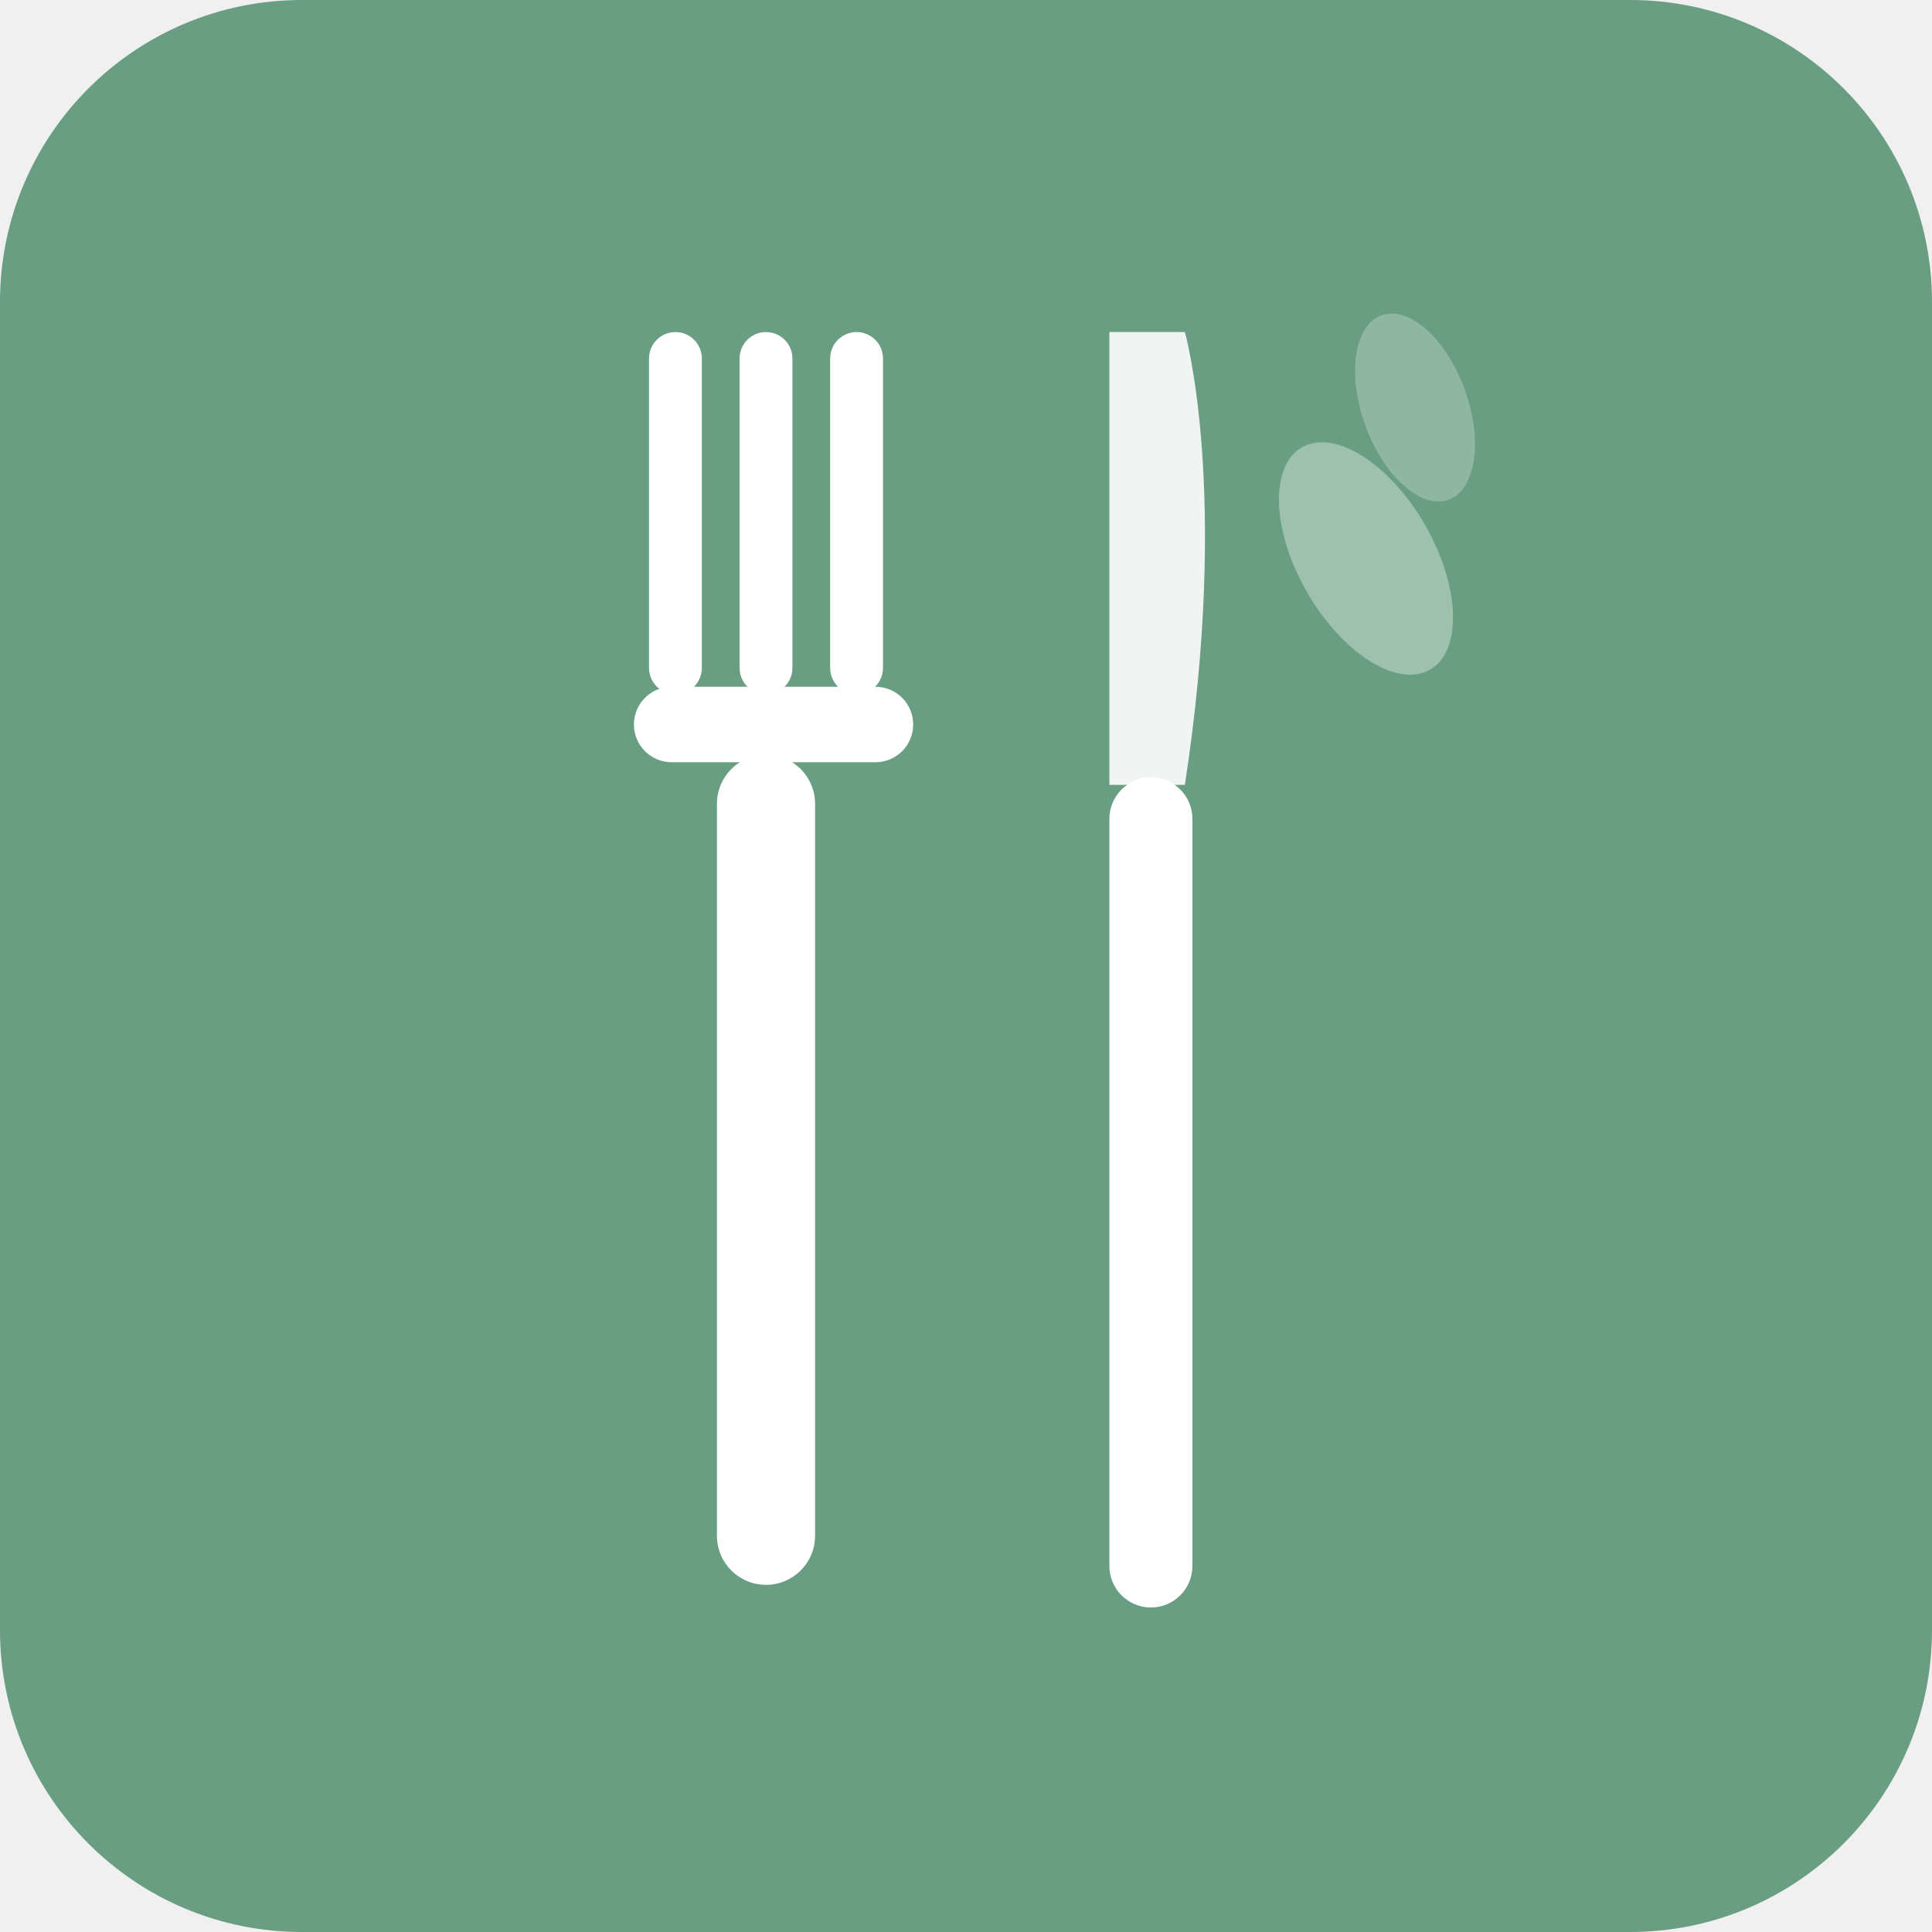
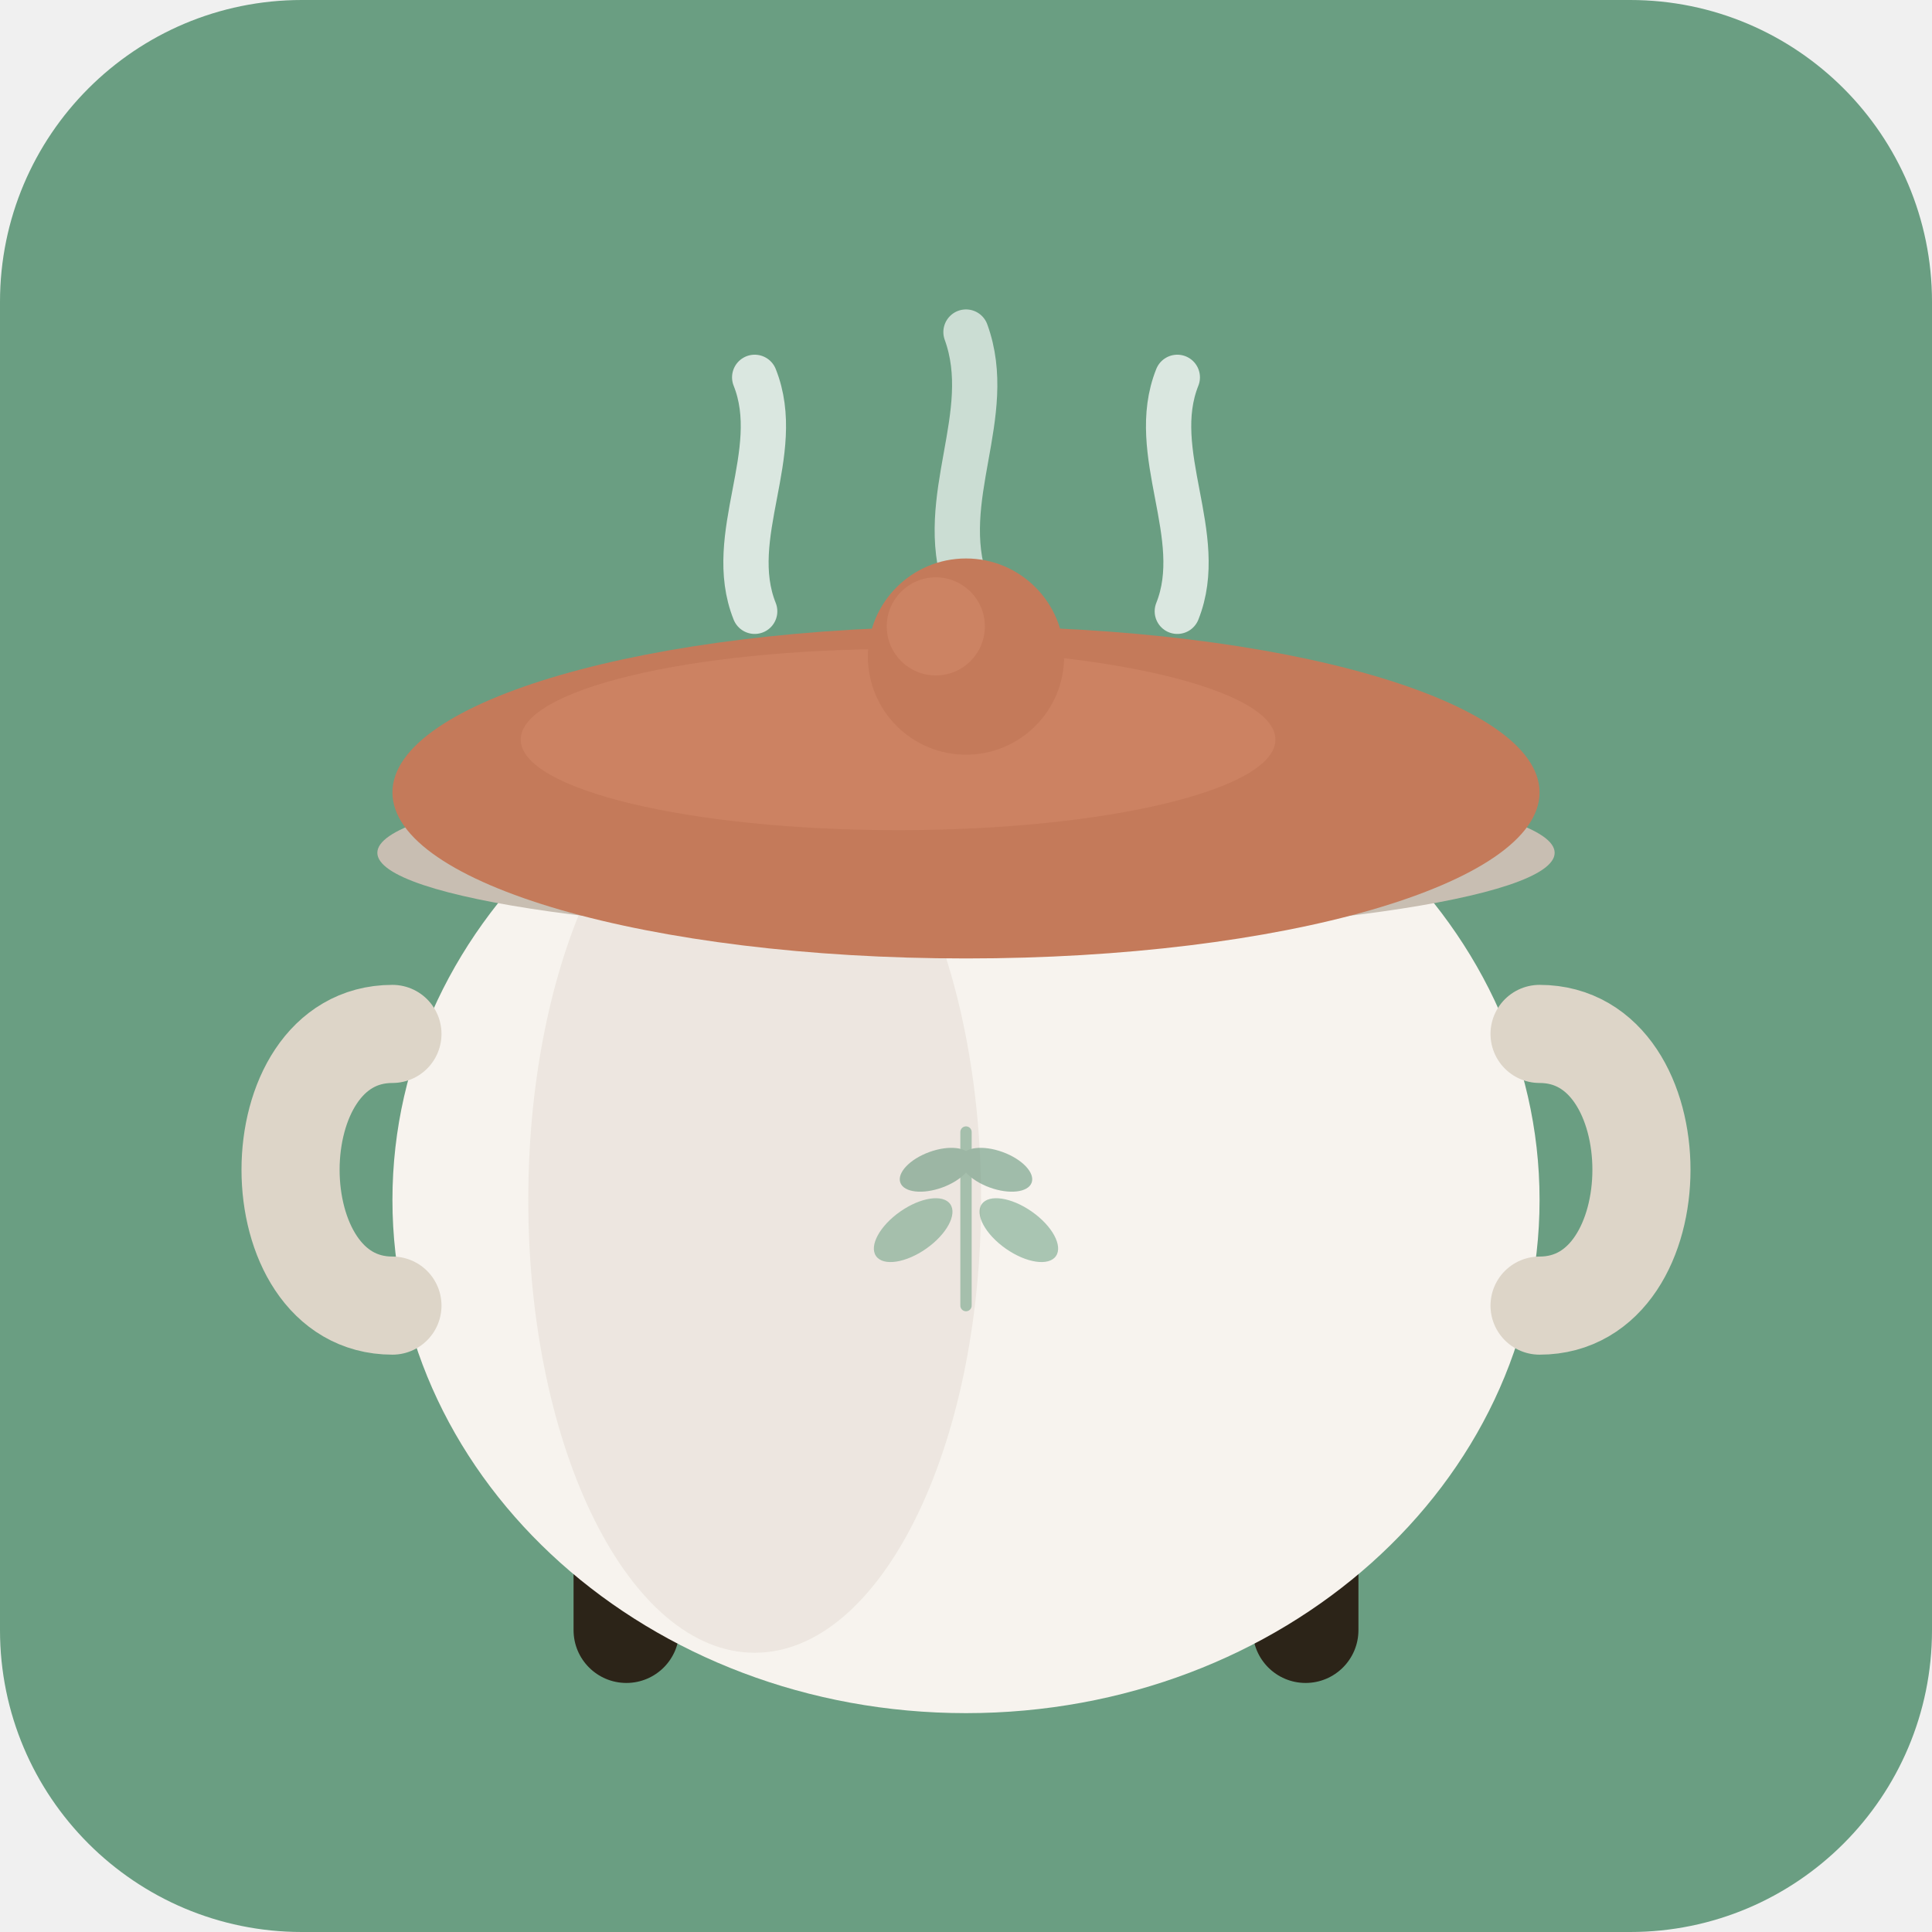
<svg xmlns="http://www.w3.org/2000/svg" viewBox="0 0 512 512">
  <rect width="512" height="512" rx="80" fill="#6A9E82" />
-   <rect x="172" y="88" width="14" height="96" rx="7" fill="white" />
-   <rect x="196" y="88" width="14" height="96" rx="7" fill="white" />
-   <rect x="220" y="88" width="14" height="96" rx="7" fill="white" />
-   <rect x="168" y="182" width="74" height="20" rx="10" fill="white" />
-   <rect x="190" y="200" width="26" height="220" rx="13" fill="white" />
-   <path d="M 294 88 L 314 88 C 314 88 326 130 314 208 L 294 208 Z" fill="white" opacity="0.9" />
-   <rect x="294" y="206" width="22" height="220" rx="11" fill="white" />
-   <ellipse cx="362" cy="148" rx="18" ry="34" fill="white" opacity="0.35" transform="rotate(-30 362 148)" />
-   <ellipse cx="375" cy="108" rx="14" ry="26" fill="white" opacity="0.25" transform="rotate(-20 375 108)" />
+   <path d="M 200,162 C 192,142 208,120 200,100" stroke="white" stroke-width="12" fill="none" stroke-linecap="round" opacity="0.75" />
+   <path d="M 256,155 C 248,132 264,110 256,88" stroke="white" stroke-width="12" fill="none" stroke-linecap="round" opacity="0.65" />
+   <path d="M 312,162 C 320,142 304,120 312,100" stroke="white" stroke-width="12" fill="none" stroke-linecap="round" opacity="0.75" />
+   <rect x="152" y="388" width="28" height="58" rx="14" fill="#2C2418" />
+   <rect x="242" y="394" width="28" height="52" rx="14" fill="#2C2418" />
+   <rect x="332" y="388" width="28" height="58" rx="14" fill="#2C2418" />
+   <ellipse cx="256" cy="318" rx="152" ry="136" fill="#F7F3EE" />
+   <ellipse cx="200" cy="318" rx="60" ry="120" fill="#E0D8CE" opacity="0.45" />
+   <path d="M 104,274 C 68,274 68,346 104,346" stroke="#DDD5C8" stroke-width="26" fill="none" stroke-linecap="round" />
+   <path d="M 408,274 C 444,274 444,346 408,346" stroke="#DDD5C8" stroke-width="26" fill="none" stroke-linecap="round" />
+   <ellipse cx="256" cy="226" rx="156" ry="22" fill="#C8BEB2" />
+   <ellipse cx="256" cy="210" rx="152" ry="44" fill="#C47A5A" />
+   <ellipse cx="238" cy="196" rx="100" ry="24" fill="#D48A6A" opacity="0.5" />
+   <circle cx="256" cy="174" r="26" fill="#C47A5A" />
+   <circle cx="248" cy="166" r="13" fill="#D48A6A" opacity="0.55" />
+   <g transform="translate(256,318)" opacity="0.55">
+     <line x1="0" y1="28" x2="0" y2="-18" stroke="#6A9E82" stroke-width="3" stroke-linecap="round" />
+     <ellipse cx="-14" cy="8" rx="12" ry="6" fill="#6A9E82" transform="rotate(-35,-14,8)" />
+     <ellipse cx="14" cy="8" rx="12" ry="6" fill="#6A9E82" transform="rotate(35,14,8)" />
+     <ellipse cx="-8" cy="-8" rx="10" ry="5" fill="#5A8E72" transform="rotate(-20,-8,-8)" />
+     <ellipse cx="8" cy="-8" rx="10" ry="5" fill="#5A8E72" transform="rotate(20,8,-8)" />
+   </g>
</svg>
